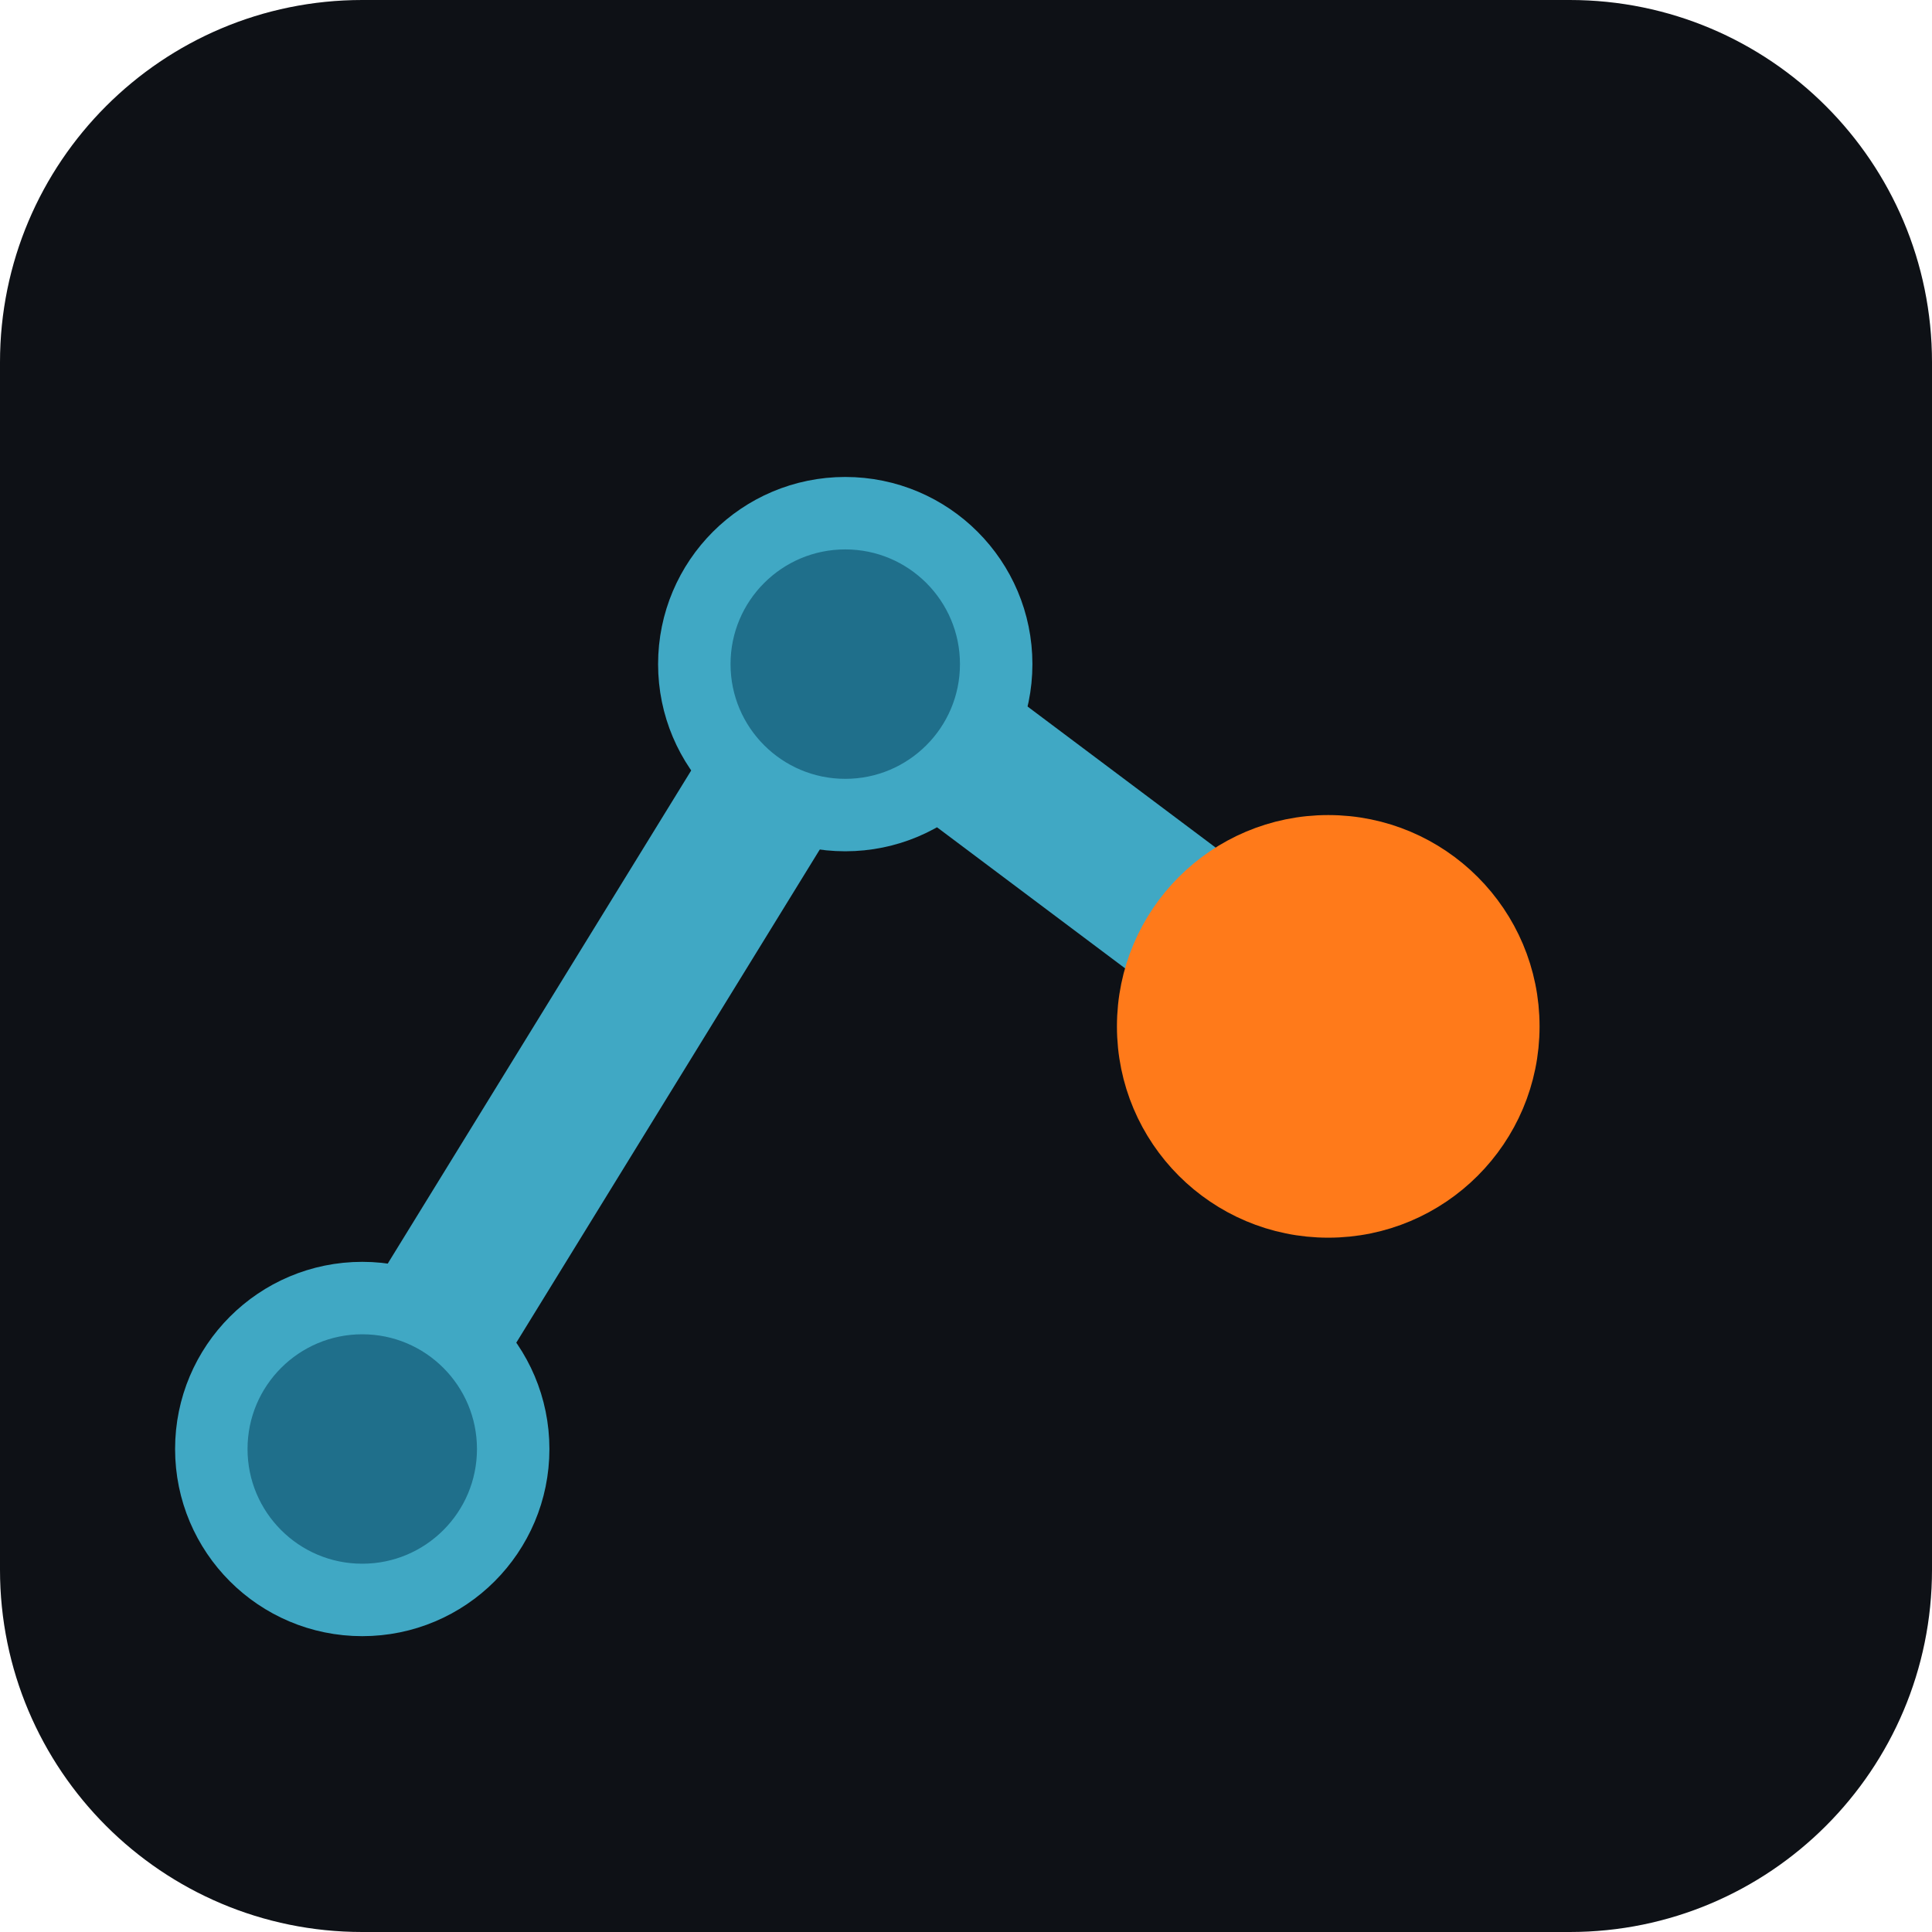
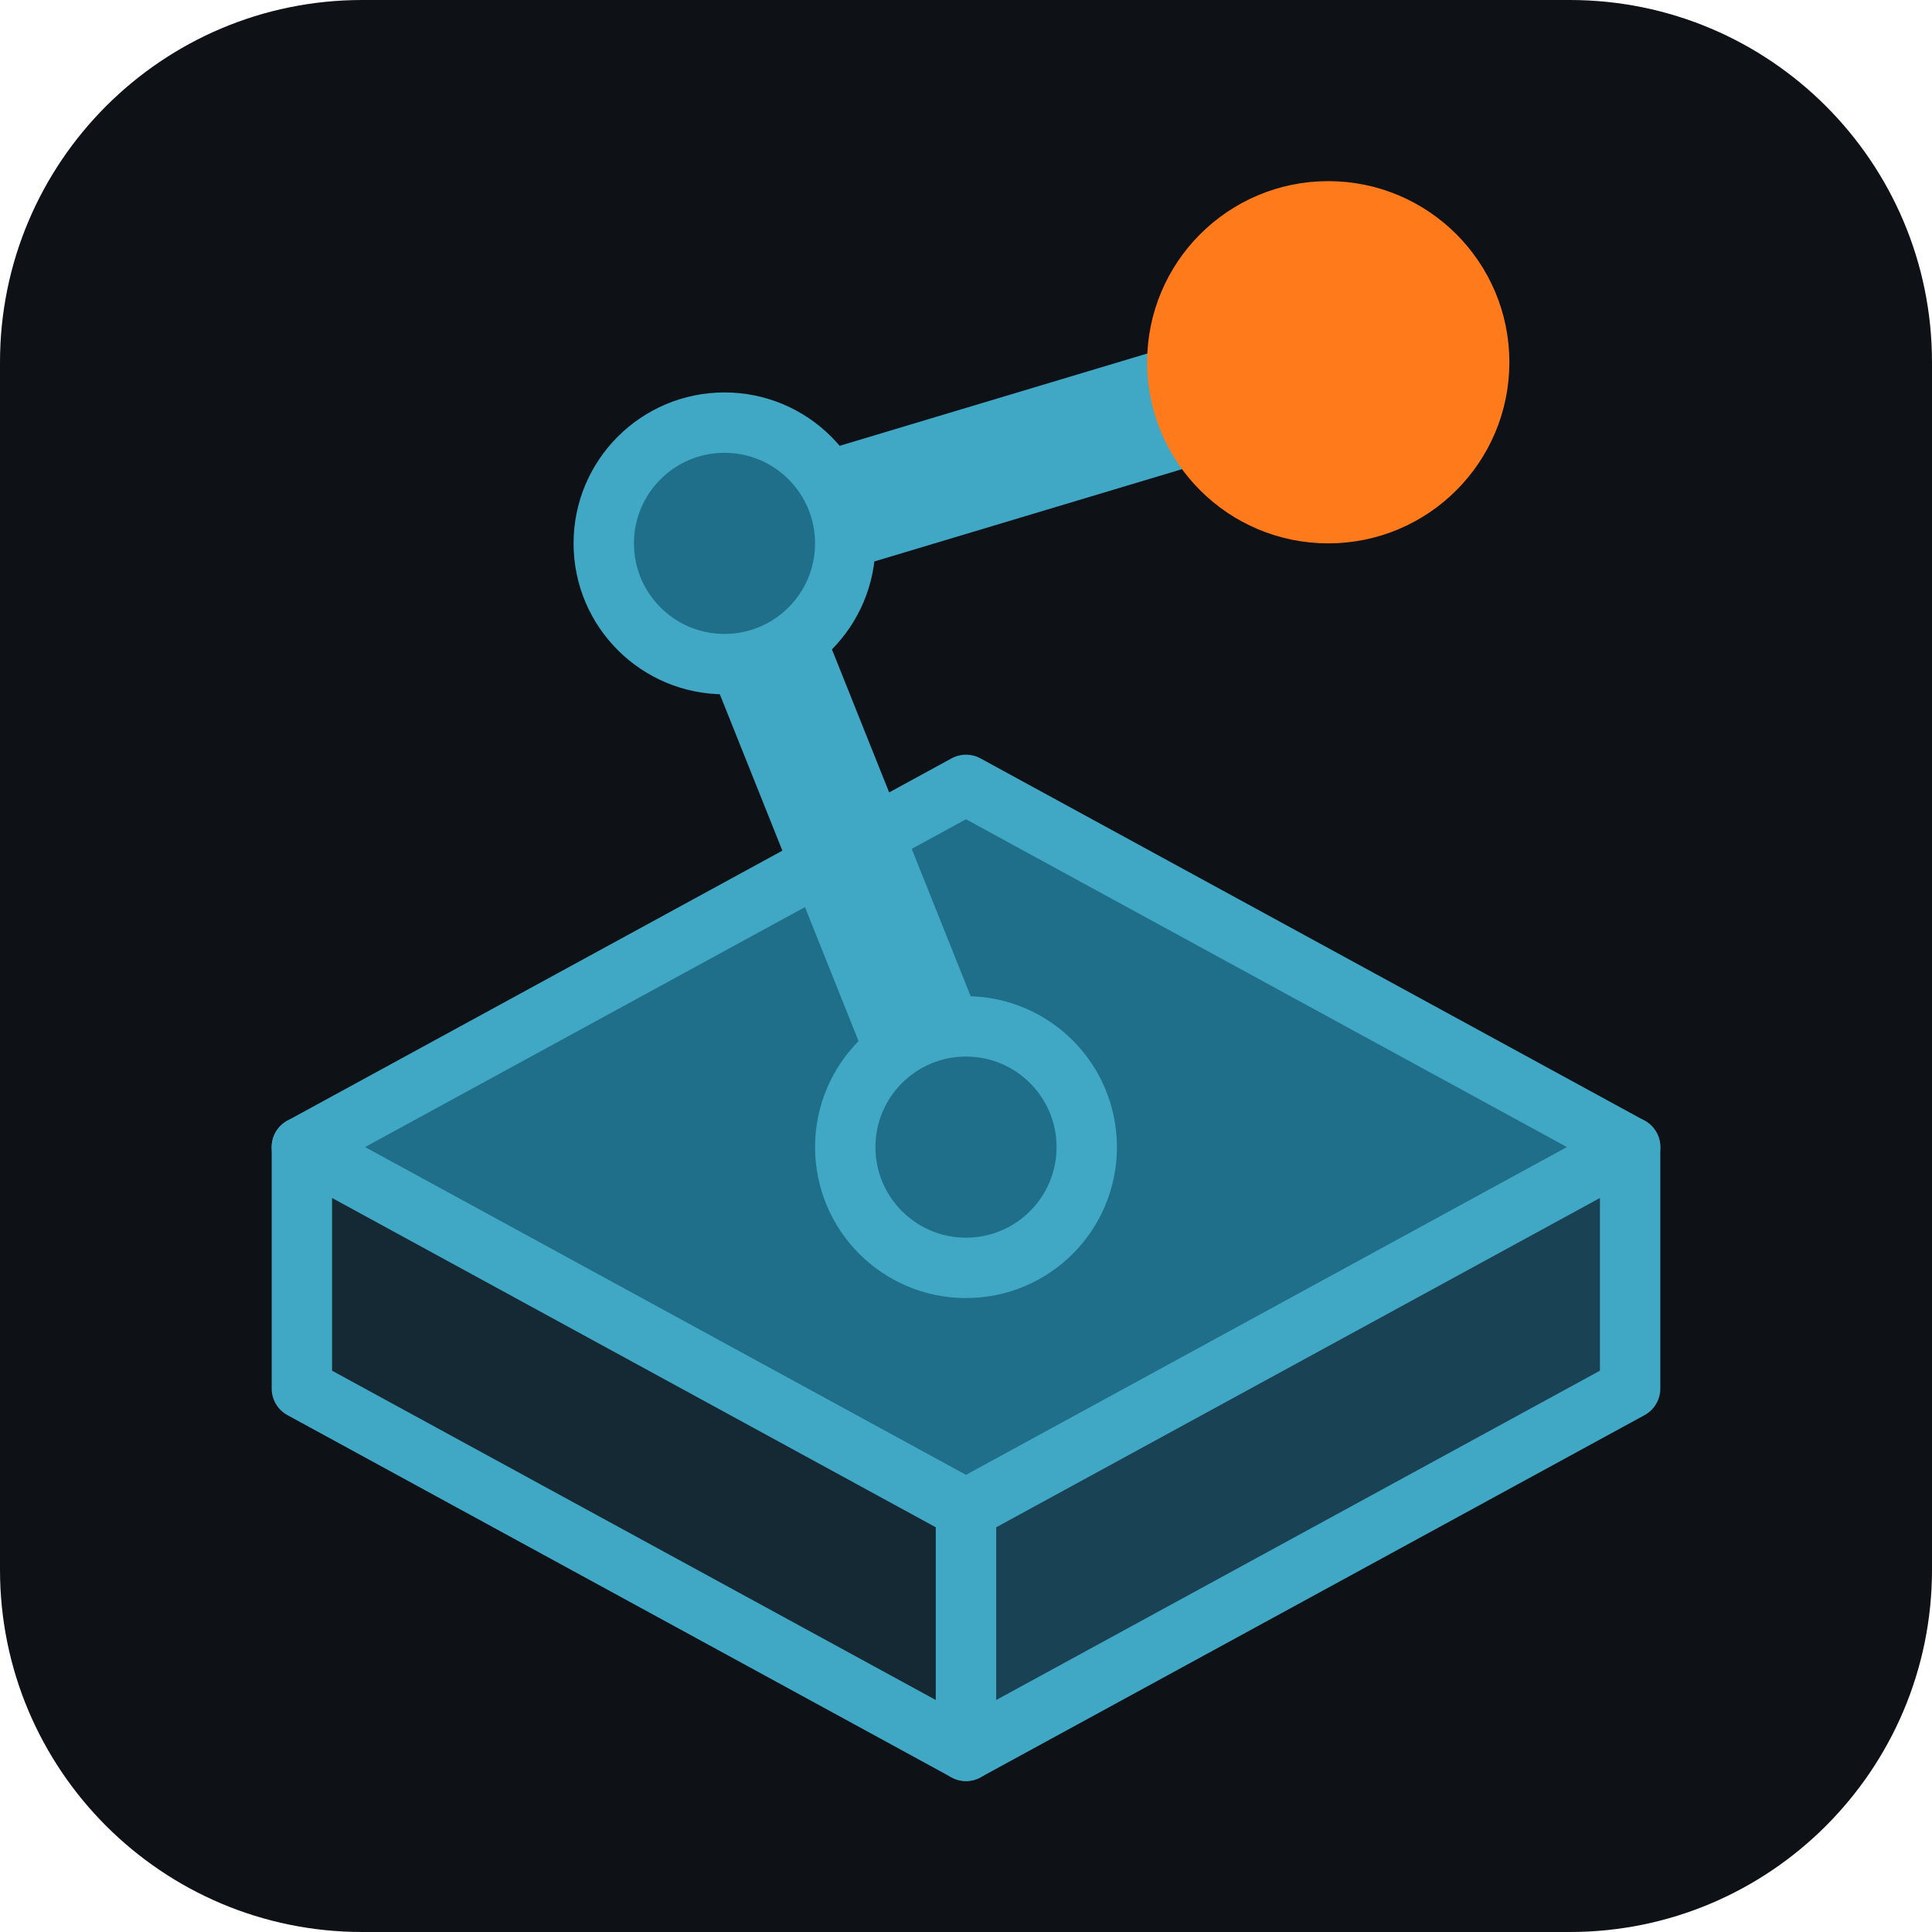
<svg xmlns="http://www.w3.org/2000/svg" viewBox="0 0 32 32" role="img" aria-label="ROS 2 - Bootcamp">
  <rect width="32" height="32" rx="6" fill="#0e1116" />
-   <g stroke-linecap="round" stroke-linejoin="round" fill="none">
-     <line x1="6" y1="24" x2="14" y2="11" stroke="#40a8c4" stroke-width="2.5" />
-     <line x1="14" y1="11" x2="22" y2="17" stroke="#40a8c4" stroke-width="2.5" />
-     <circle cx="6" cy="24" r="2.5" fill="#1f6f8b" stroke="#40a8c4" stroke-width="1.2" />
-     <circle cx="14" cy="11" r="2.5" fill="#1f6f8b" stroke="#40a8c4" stroke-width="1.2" />
-     <circle cx="22" cy="17" r="3" fill="#ff7a1a" stroke="#ff7a1a" />
+   <g stroke-linejoin="round" stroke-linecap="round">
+     <polygon points="5,19 16,13 27,19 16,25" fill="#1f6f8b" stroke="#40a8c4" stroke-width="1" />
+     <polygon points="5,19 5,23 16,29 16,25" fill="#152935" stroke="#40a8c4" stroke-width="1" />
+     <polygon points="27,19 27,23 16,29 16,25" fill="#1a4255" stroke="#40a8c4" stroke-width="1" />
+     <line x1="16" y1="19" x2="12" y2="9" stroke="#40a8c4" stroke-width="2" />
+     <line x1="12" y1="9" x2="22" y2="6" stroke="#40a8c4" stroke-width="2" />
+     <circle cx="16" cy="19" r="2" fill="#1f6f8b" stroke="#40a8c4" stroke-width="1" />
+     <circle cx="12" cy="9" r="2" fill="#1f6f8b" stroke="#40a8c4" stroke-width="1" />
+     <circle cx="22" cy="6" r="2.5" fill="#ff7a1a" stroke="#ff7a1a" />
  </g>
</svg>
